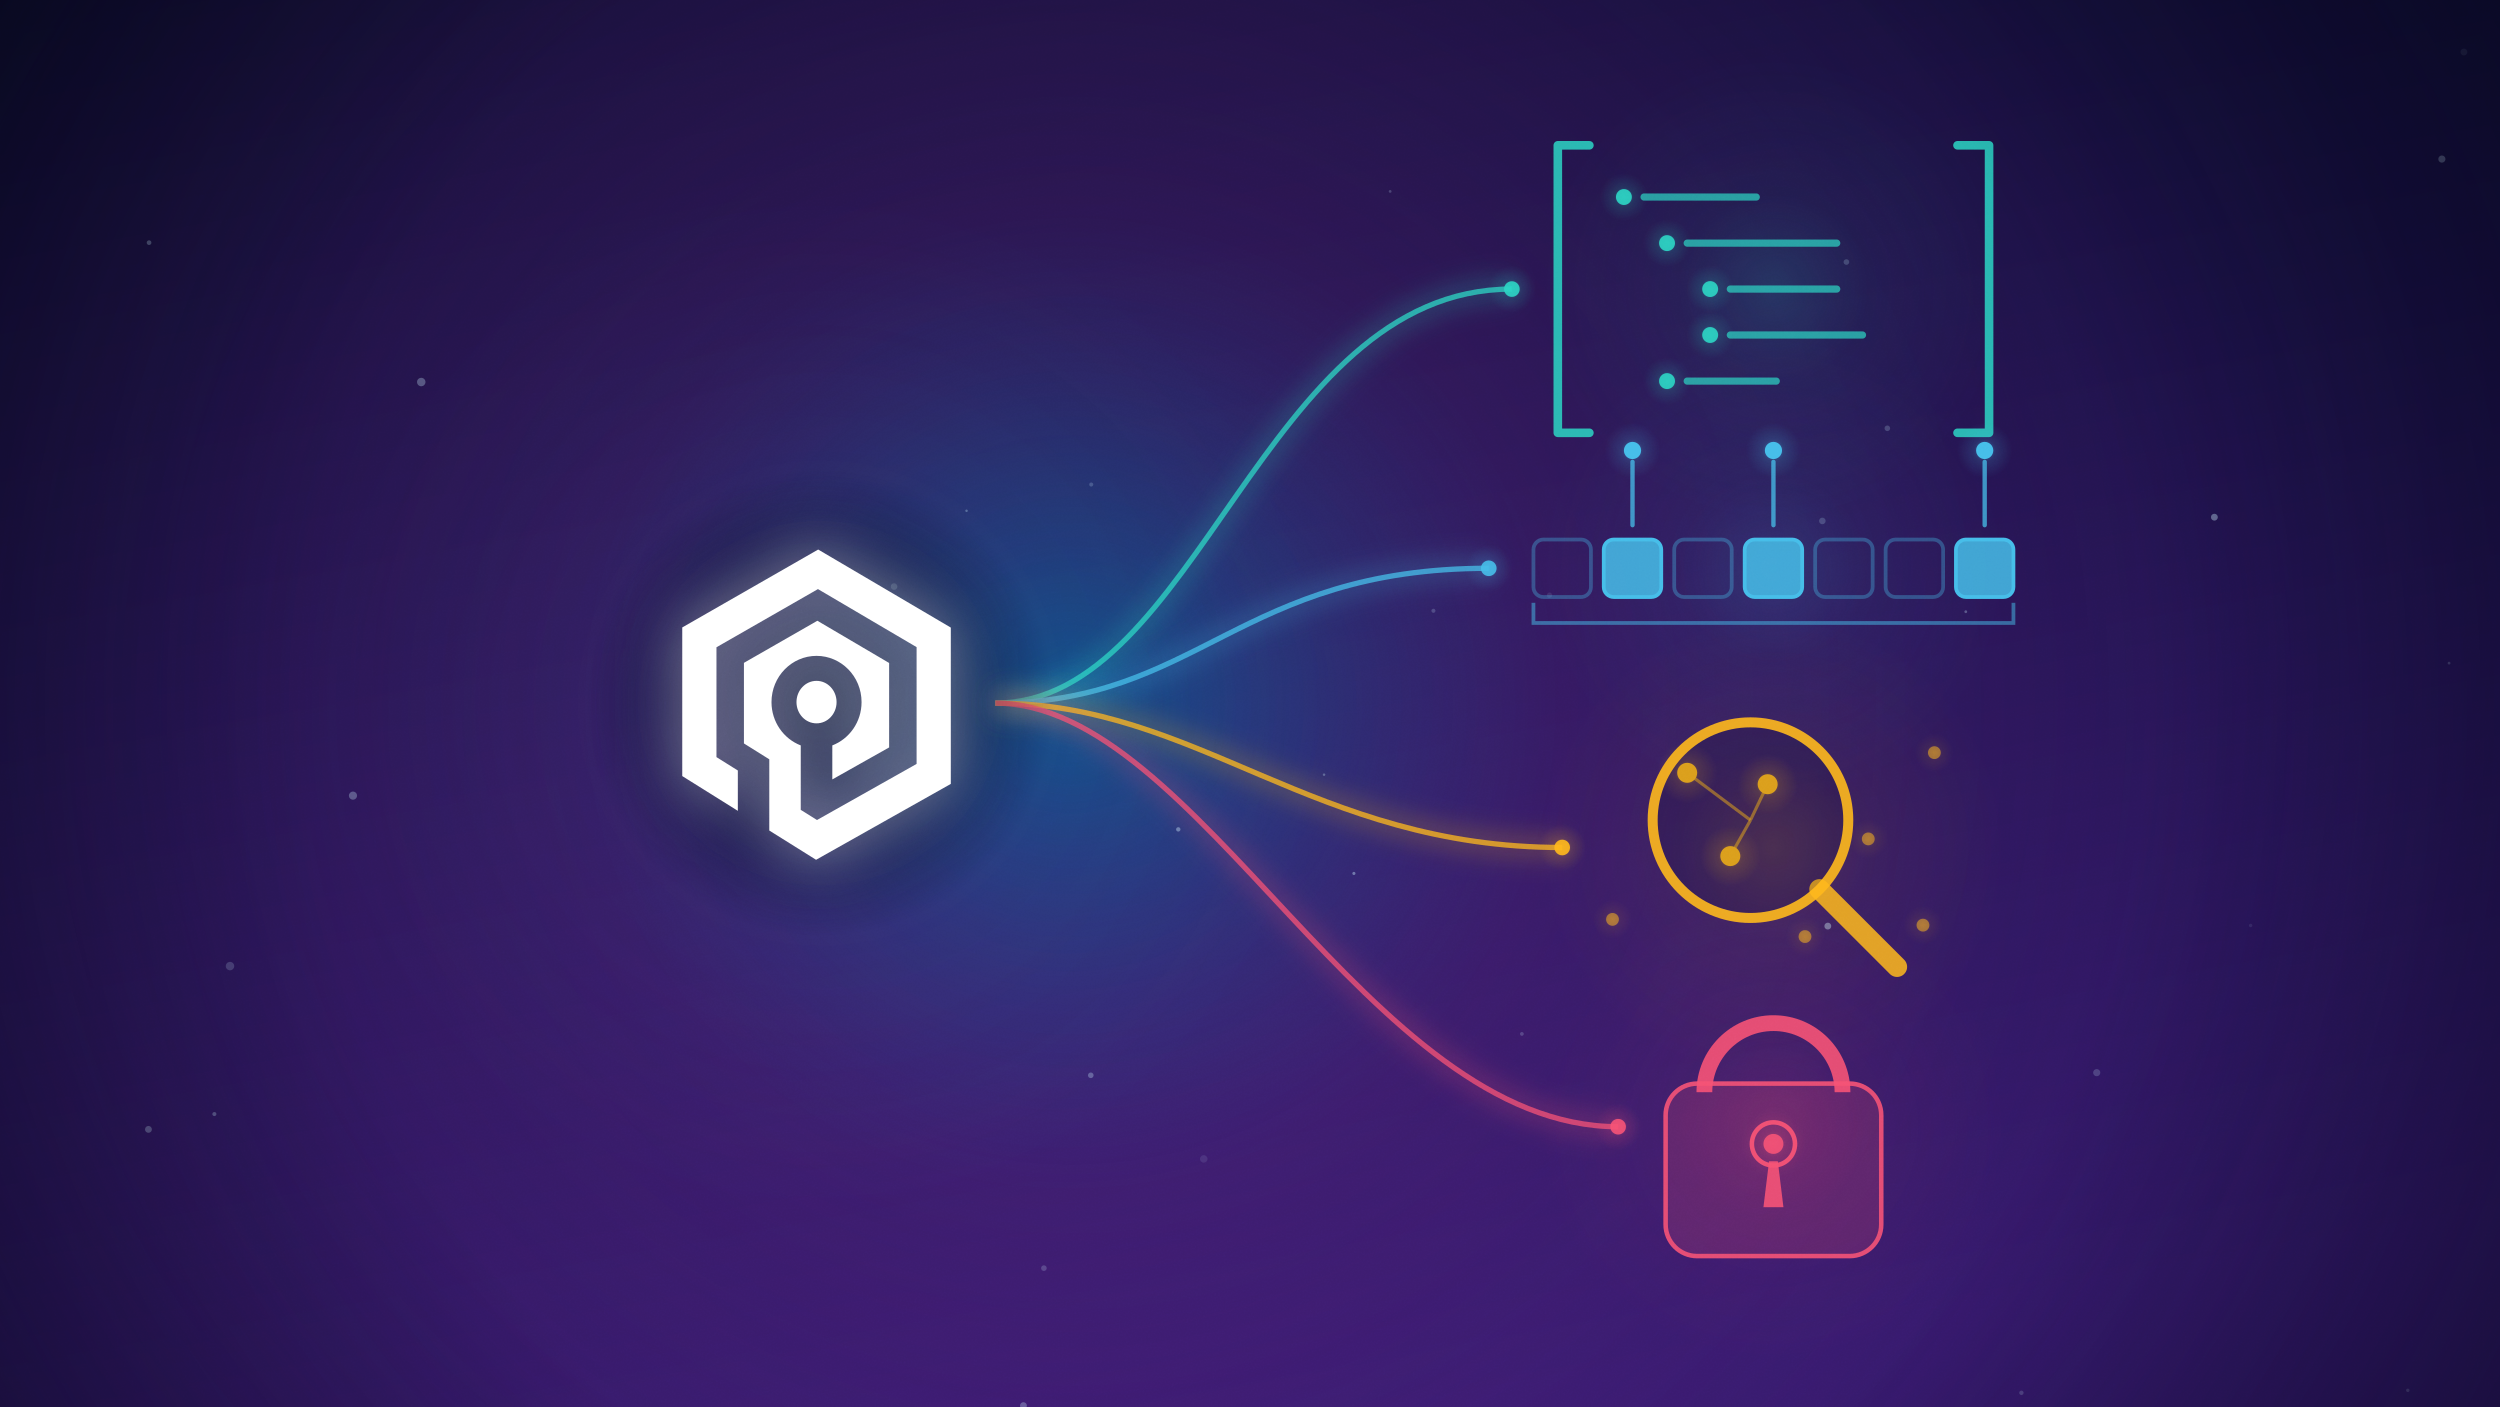
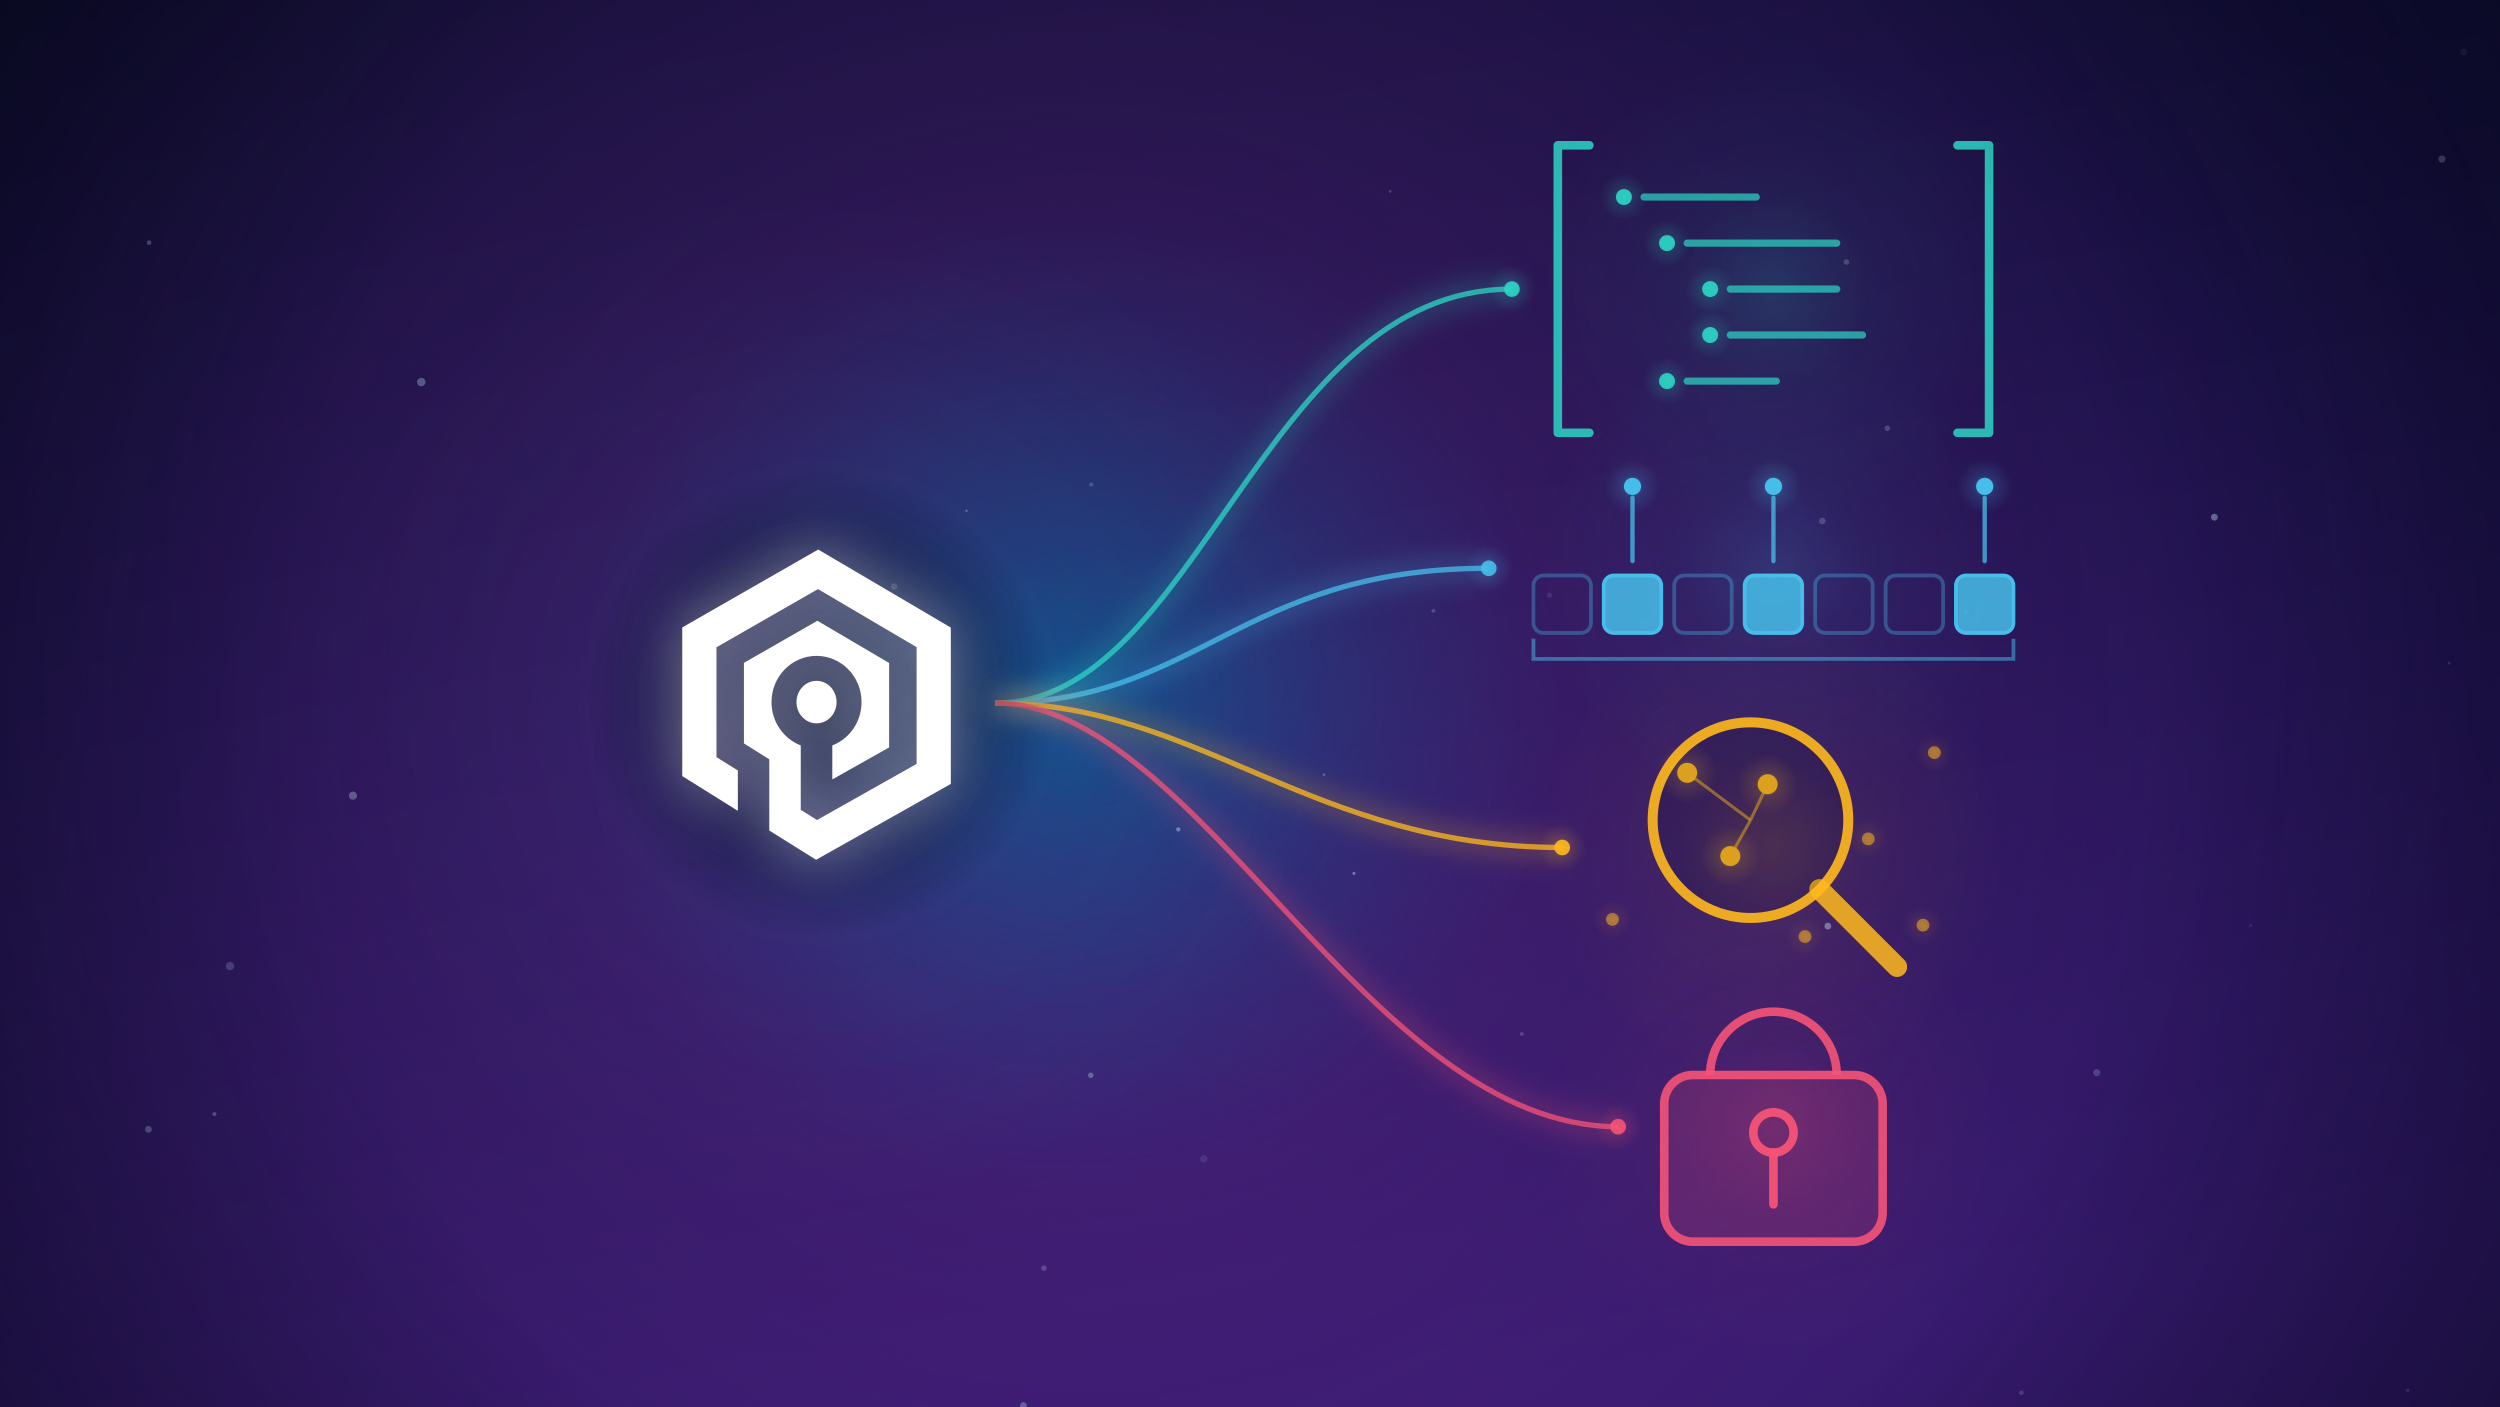
<svg xmlns="http://www.w3.org/2000/svg" width="1920" height="1080" viewBox="175 90 1600 900">
  <defs>
    <linearGradient id="sky" x1="0" y1="0" x2="0.32" y2="1">
      <stop offset="0" stop-color="#060A24" />
      <stop offset="0.48" stop-color="#171043" />
      <stop offset="1" stop-color="#301868" />
    </linearGradient>
    <radialGradient id="focus" gradientUnits="userSpaceOnUse" cx="860" cy="540" r="900">
      <stop offset="0" stop-color="#00A3E0" stop-opacity="0.42" />
      <stop offset="0.35" stop-color="#963CBD" stop-opacity="0.20" />
      <stop offset="1" stop-color="#963CBD" stop-opacity="0" />
    </radialGradient>
    <radialGradient id="vignette" gradientUnits="userSpaceOnUse" cx="960" cy="540" r="1180">
      <stop offset="0.5" stop-color="#03040F" stop-opacity="0" />
      <stop offset="1" stop-color="#03040F" stop-opacity="0.8" />
    </radialGradient>
    <radialGradient id="scrim">
      <stop offset="0" stop-color="#060A24" stop-opacity="0.72" />
      <stop offset="0.6" stop-color="#060A24" stop-opacity="0.45" />
      <stop offset="1" stop-color="#060A24" stop-opacity="0" />
    </radialGradient>
    <filter id="grain" x="0" y="0" width="100%" height="100%">
      <feTurbulence type="fractalNoise" baseFrequency="0.85" numOctaves="4" stitchTiles="stitch" />
      <feColorMatrix type="saturate" values="0" />
    </filter>
    <radialGradient id="h-cyan">
      <stop offset="0" stop-color="#46BDE9" stop-opacity="0.75" />
      <stop offset="0.4" stop-color="#46BDE9" stop-opacity="0.22" />
      <stop offset="1" stop-color="#46BDE9" stop-opacity="0" />
    </radialGradient>
    <radialGradient id="h-ice">
      <stop offset="0" stop-color="#CCF1FF" stop-opacity="0.75" />
      <stop offset="0.4" stop-color="#CCF1FF" stop-opacity="0.22" />
      <stop offset="1" stop-color="#CCF1FF" stop-opacity="0" />
    </radialGradient>
    <radialGradient id="h-mint">
      <stop offset="0" stop-color="#2CD5C4" stop-opacity="0.75" />
      <stop offset="0.4" stop-color="#2CD5C4" stop-opacity="0.22" />
      <stop offset="1" stop-color="#2CD5C4" stop-opacity="0" />
    </radialGradient>
    <radialGradient id="h-coral">
      <stop offset="0" stop-color="#F65275" stop-opacity="0.75" />
      <stop offset="0.4" stop-color="#F65275" stop-opacity="0.22" />
      <stop offset="1" stop-color="#F65275" stop-opacity="0" />
    </radialGradient>
    <radialGradient id="h-violet">
      <stop offset="0" stop-color="#963CBD" stop-opacity="0.75" />
      <stop offset="0.4" stop-color="#963CBD" stop-opacity="0.22" />
      <stop offset="1" stop-color="#963CBD" stop-opacity="0" />
    </radialGradient>
    <radialGradient id="h-gold">
      <stop offset="0" stop-color="#FFB81C" stop-opacity="0.75" />
      <stop offset="0.4" stop-color="#FFB81C" stop-opacity="0.22" />
      <stop offset="1" stop-color="#FFB81C" stop-opacity="0" />
    </radialGradient>
    <filter id="blur3" x="-70%" y="-70%" width="240%" height="240%">
      <feGaussianBlur stdDeviation="3" />
    </filter>
    <filter id="blur8" x="-70%" y="-70%" width="240%" height="240%">
      <feGaussianBlur stdDeviation="8" />
    </filter>
    <filter id="blur18" x="-70%" y="-70%" width="240%" height="240%">
      <feGaussianBlur stdDeviation="18" />
    </filter>
    <filter id="blur40" x="-70%" y="-70%" width="240%" height="240%">
      <feGaussianBlur stdDeviation="40" />
    </filter>
  </defs>
  <rect width="1920" height="1080" fill="url(#sky)" />
  <rect width="1920" height="1080" fill="url(#focus)" />
  <g>
    <circle cx="824.9" cy="44" r="1.3" fill="#CCF1FF" opacity="0.3" />
    <circle cx="880.7" cy="996.2" r="1.8" fill="#CCF1FF" opacity="0.3" />
    <circle cx="1737.8" cy="191.8" r="2.3" fill="#CCF1FF" opacity="0.3" />
    <circle cx="1565.4" cy="64.9" r="2.4" fill="#CCF1FF" opacity="0.1" />
    <circle cx="98.4" cy="184.7" r="1.2" fill="#CCF1FF" opacity="0.4" />
    <circle cx="1919.4" cy="388" r="1.3" fill="#CCF1FF" opacity="0.1" />
    <circle cx="1092.4" cy="480.9" r="1.3" fill="#CCF1FF" opacity="0.2" />
    <circle cx="1185.5" cy="1049.9" r="1" fill="#CCF1FF" opacity="0.3" />
    <circle cx="1394" cy="85.8" r="1.7" fill="#CCF1FF" opacity="0.3" />
    <circle cx="21.1" cy="242.6" r="1" fill="#CCF1FF" opacity="0.2" />
    <circle cx="444.6" cy="334.5" r="2.7" fill="#CCF1FF" opacity="0.3" />
    <circle cx="1022.4" cy="585.8" r="0.8" fill="#CCF1FF" opacity="0.3" />
    <circle cx="1433.1" cy="481.5" r="0.9" fill="#CCF1FF" opacity="0.3" />
    <circle cx="505.3" cy="84.3" r="2.5" fill="#CCF1FF" opacity="0.2" />
    <circle cx="1341.3" cy="423.4" r="2.1" fill="#CCF1FF" opacity="0.2" />
    <circle cx="330.8" cy="1041.1" r="2.4" fill="#CCF1FF" opacity="0.3" />
    <circle cx="1751.9" cy="123.3" r="2.2" fill="#CCF1FF" opacity="0.1" />
    <circle cx="1356.7" cy="257.7" r="1.8" fill="#CCF1FF" opacity="0.2" />
    <circle cx="873.4" cy="400.1" r="1.3" fill="#CCF1FF" opacity="0.2" />
    <circle cx="832.5" cy="996.1" r="1.5" fill="#CCF1FF" opacity="0.2" />
    <circle cx="1592.6" cy="9.1" r="1.6" fill="#CCF1FF" opacity="0.4" />
    <circle cx="270.4" cy="245.3" r="1.5" fill="#CCF1FF" opacity="0.3" />
    <circle cx="400.9" cy="599.2" r="2.6" fill="#CCF1FF" opacity="0.3" />
    <circle cx="270" cy="812.8" r="2.2" fill="#CCF1FF" opacity="0.3" />
    <circle cx="1799" cy="968.1" r="2.7" fill="#CCF1FF" opacity="0.3" />
    <circle cx="1592.2" cy="421" r="2.2" fill="#CCF1FF" opacity="0.4" />
    <circle cx="1382.9" cy="364.1" r="1.8" fill="#CCF1FF" opacity="0.2" />
    <circle cx="312.2" cy="803" r="1.3" fill="#CCF1FF" opacity="0.3" />
    <circle cx="1615.4" cy="682.3" r="1.1" fill="#CCF1FF" opacity="0.1" />
    <circle cx="747.2" cy="465.4" r="2.1" fill="#CCF1FF" opacity="0.3" />
    <circle cx="115" cy="862.2" r="2.2" fill="#CCF1FF" opacity="0.2" />
    <circle cx="1034.7" cy="1065.8" r="1.2" fill="#CCF1FF" opacity="0.2" />
    <circle cx="322.2" cy="708.3" r="2.7" fill="#CCF1FF" opacity="0.2" />
    <circle cx="830" cy="989.6" r="2.2" fill="#CCF1FF" opacity="0.3" />
    <circle cx="111" cy="785.3" r="2.6" fill="#CCF1FF" opacity="0.2" />
    <circle cx="131.4" cy="266.3" r="1.5" fill="#CCF1FF" opacity="0.3" />
    <circle cx="1516.9" cy="776.5" r="2.3" fill="#CCF1FF" opacity="0.2" />
    <circle cx="929.1" cy="620.8" r="1.4" fill="#CCF1FF" opacity="0.4" />
    <circle cx="1149" cy="751.7" r="1.2" fill="#CCF1FF" opacity="0.2" />
    <circle cx="1344.8" cy="682.7" r="2.2" fill="#CCF1FF" opacity="0.4" />
    <circle cx="1166.7" cy="470.9" r="1.7" fill="#CCF1FF" opacity="0.1" />
    <circle cx="793.6" cy="416.9" r="0.8" fill="#CCF1FF" opacity="0.3" />
    <circle cx="1341.7" cy="11.8" r="1.2" fill="#CCF1FF" opacity="0.1" />
    <circle cx="945.4" cy="831.7" r="2.4" fill="#CCF1FF" opacity="0.1" />
    <circle cx="1471.5" cy="38" r="2.5" fill="#CCF1FF" opacity="0.2" />
    <circle cx="1468.7" cy="981.4" r="1.4" fill="#CCF1FF" opacity="0.2" />
    <circle cx="1064.7" cy="212.5" r="0.9" fill="#CCF1FF" opacity="0.2" />
    <circle cx="843.1" cy="901.6" r="1.8" fill="#CCF1FF" opacity="0.2" />
    <circle cx="1716" cy="979.8" r="1.1" fill="#CCF1FF" opacity="0.2" />
    <circle cx="1041.5" cy="649" r="1" fill="#CCF1FF" opacity="0.4" />
    <circle cx="554.6" cy="1059.1" r="1" fill="#CCF1FF" opacity="0.3" />
    <circle cx="873.1" cy="778.2" r="1.8" fill="#CCF1FF" opacity="0.3" />
    <circle cx="43.2" cy="170.4" r="1.3" fill="#CCF1FF" opacity="0.4" />
    <circle cx="1742.4" cy="514.4" r="0.9" fill="#CCF1FF" opacity="0.2" />
    <circle cx="105.1" cy="86.6" r="1.3" fill="#CCF1FF" opacity="0.2" />
  </g>
  <circle cx="700" cy="540" r="330" fill="url(#h-cyan)" opacity="0.18" />
  <circle cx="1310" cy="275" r="150" fill="url(#h-mint)" opacity="0.22" />
  <circle cx="1310" cy="453.7" r="150" fill="url(#h-cyan)" opacity="0.22" />
  <circle cx="1310" cy="632.4" r="150" fill="url(#h-gold)" opacity="0.22" />
  <circle cx="1310" cy="811.1" r="150" fill="url(#h-coral)" opacity="0.22" />
  <g>
    <path d="M 812 540 C 942 540 982.6 275 1142.6 275" fill="none" stroke="#2CD5C4" stroke-width="14" opacity="0.22" filter="url(#blur8)" />
    <path d="M 812 540 C 942 540 982.6 275 1142.6 275" fill="none" stroke="#2CD5C4" stroke-width="3.4" opacity="0.75" />
    <circle cx="1142.6" cy="275" r="15" fill="url(#h-mint)" opacity="0.6" />
    <circle cx="1142.6" cy="275" r="5" fill="#2CD5C4" opacity="0.9" />
    <path d="M 812 540 C 942 540 967.8 453.7 1127.8 453.7" fill="none" stroke="#46BDE9" stroke-width="14" opacity="0.22" filter="url(#blur8)" />
    <path d="M 812 540 C 942 540 967.8 453.7 1127.8 453.7" fill="none" stroke="#46BDE9" stroke-width="3.4" opacity="0.75" />
    <circle cx="1127.8" cy="453.7" r="15" fill="url(#h-cyan)" opacity="0.6" />
    <circle cx="1127.8" cy="453.7" r="5" fill="#46BDE9" opacity="0.9" />
    <path d="M 812 540 C 942 540 1014.8 632.4 1174.8 632.4" fill="none" stroke="#FFB81C" stroke-width="14" opacity="0.22" filter="url(#blur8)" />
    <path d="M 812 540 C 942 540 1014.8 632.4 1174.8 632.4" fill="none" stroke="#FFB81C" stroke-width="3.4" opacity="0.75" />
    <circle cx="1174.8" cy="632.4" r="15" fill="url(#h-gold)" opacity="0.6" />
    <circle cx="1174.8" cy="632.4" r="5" fill="#FFB81C" opacity="0.9" />
    <path d="M 812 540 C 942 540 1050.6 811.1 1210.6 811.1" fill="none" stroke="#F65275" stroke-width="14" opacity="0.22" filter="url(#blur8)" />
    <path d="M 812 540 C 942 540 1050.6 811.1 1210.6 811.1" fill="none" stroke="#F65275" stroke-width="3.4" opacity="0.75" />
    <circle cx="1210.6" cy="811.1" r="15" fill="url(#h-coral)" opacity="0.6" />
    <circle cx="1210.6" cy="811.1" r="5" fill="#F65275" opacity="0.9" />
  </g>
  <circle cx="700" cy="540" r="150" fill="url(#scrim)" />
  <g filter="url(#blur18)" opacity="0.5">
    <g transform="translate(608.8 436) scale(2.8493)">
      <path d="M 13.482 60.695 L 0.998 52.884 L 0.998 19.503 L 31.528 2.001 L 61.318 19.532 L 61.318 54.645 L 31.055 71.689 L 20.548 65.116 L 20.548 51.041 L 20.548 49.12 L 14.852 45.556 L 14.852 27.453 L 31.346 17.997 L 47.464 27.482 L 47.464 46.451 L 34.703 53.638 L 34.703 45.999 C 38.529 44.526 41.274 40.739 41.274 36.27 C 41.274 30.511 36.713 25.884 31.158 25.884 C 25.603 25.884 21.042 30.511 21.042 36.27 C 21.042 40.739 23.787 44.526 27.612 45.999 L 27.612 60.474 L 31.261 62.756 L 53.635 50.155 L 53.635 23.925 L 31.477 10.885 L 8.681 23.954 L 8.681 48.629 L 13.482 51.633 L 13.482 60.695 Z M 31.158 31.498 C 33.672 31.498 35.66 33.664 35.66 36.27 C 35.66 38.877 33.672 41.043 31.158 41.043 C 28.644 41.043 26.656 38.877 26.656 36.27 C 26.656 33.664 28.644 31.498 31.158 31.498 Z" fill="#FFFFFF" fill-rule="evenodd" />
    </g>
  </g>
  <g>
    <g transform="translate(608.8 436) scale(2.8493)">
      <path d="M 13.482 60.695 L 0.998 52.884 L 0.998 19.503 L 31.528 2.001 L 61.318 19.532 L 61.318 54.645 L 31.055 71.689 L 20.548 65.116 L 20.548 51.041 L 20.548 49.12 L 14.852 45.556 L 14.852 27.453 L 31.346 17.997 L 47.464 27.482 L 47.464 46.451 L 34.703 53.638 L 34.703 45.999 C 38.529 44.526 41.274 40.739 41.274 36.27 C 41.274 30.511 36.713 25.884 31.158 25.884 C 25.603 25.884 21.042 30.511 21.042 36.27 C 21.042 40.739 23.787 44.526 27.612 45.999 L 27.612 60.474 L 31.261 62.756 L 53.635 50.155 L 53.635 23.925 L 31.477 10.885 L 8.681 23.954 L 8.681 48.629 L 13.482 51.633 L 13.482 60.695 Z M 31.158 31.498 C 33.672 31.498 35.66 33.664 35.66 36.27 C 35.66 38.877 33.672 41.043 31.158 41.043 C 28.644 41.043 26.656 38.877 26.656 36.27 C 26.656 33.664 28.644 31.498 31.158 31.498 Z" fill="#FFFFFF" fill-rule="evenodd" />
    </g>
  </g>
  <g>
    <path d="M 1192.2 183 L 1172 183 L 1172 367 L 1192.2 367" fill="none" stroke="#2CD5C4" stroke-width="5.5" stroke-linecap="round" stroke-linejoin="round" opacity="0.85" />
    <path d="M 1427.8 183 L 1448 183 L 1448 367 L 1427.8 367" fill="none" stroke="#2CD5C4" stroke-width="5.5" stroke-linecap="round" stroke-linejoin="round" opacity="0.85" />
    <line x1="1227.2" y1="216.1" x2="1299" y2="216.1" stroke="#2CD5C4" stroke-width="4.6" stroke-linecap="round" opacity="0.7" />
    <circle cx="1214.3" cy="216.1" r="15.2" fill="url(#h-mint)" opacity="0.6" />
    <circle cx="1214.3" cy="216.1" r="5.1" fill="#2CD5C4" opacity="0.9" />
    <line x1="1254.8" y1="245.6" x2="1350.5" y2="245.6" stroke="#2CD5C4" stroke-width="4.6" stroke-linecap="round" opacity="0.7" />
    <circle cx="1241.9" cy="245.6" r="15.2" fill="url(#h-mint)" opacity="0.6" />
    <circle cx="1241.9" cy="245.6" r="5.1" fill="#2CD5C4" opacity="0.9" />
    <line x1="1282.4" y1="275" x2="1350.5" y2="275" stroke="#2CD5C4" stroke-width="4.6" stroke-linecap="round" opacity="0.7" />
    <circle cx="1269.5" cy="275" r="15.2" fill="url(#h-mint)" opacity="0.6" />
    <circle cx="1269.5" cy="275" r="5.1" fill="#2CD5C4" opacity="0.9" />
    <line x1="1282.4" y1="304.4" x2="1367" y2="304.4" stroke="#2CD5C4" stroke-width="4.6" stroke-linecap="round" opacity="0.7" />
    <circle cx="1269.5" cy="304.4" r="15.2" fill="url(#h-mint)" opacity="0.6" />
    <circle cx="1269.5" cy="304.4" r="5.1" fill="#2CD5C4" opacity="0.9" />
    <line x1="1254.8" y1="333.9" x2="1311.8" y2="333.9" stroke="#2CD5C4" stroke-width="4.6" stroke-linecap="round" opacity="0.7" />
    <circle cx="1241.9" cy="333.9" r="15.2" fill="url(#h-mint)" opacity="0.6" />
    <circle cx="1241.9" cy="333.9" r="5.1" fill="#2CD5C4" opacity="0.9" />
-     <rect x="1156.4" y="435.3" width="36.8" height="36.8" rx="6.4" fill="#46BDE9" fill-opacity="0" stroke="#46BDE9" stroke-width="2.4" opacity="0.34" />
-     <rect x="1201.4" y="435.3" width="36.8" height="36.8" rx="6.4" fill="#46BDE9" fill-opacity="0.85" stroke="#46BDE9" stroke-width="2.4" opacity="1" />
-     <rect x="1246.5" y="435.3" width="36.8" height="36.8" rx="6.4" fill="#46BDE9" fill-opacity="0" stroke="#46BDE9" stroke-width="2.4" opacity="0.34" />
-     <rect x="1291.6" y="435.3" width="36.8" height="36.8" rx="6.4" fill="#46BDE9" fill-opacity="0.85" stroke="#46BDE9" stroke-width="2.4" opacity="1" />
-     <rect x="1336.7" y="435.3" width="36.8" height="36.8" rx="6.4" fill="#46BDE9" fill-opacity="0" stroke="#46BDE9" stroke-width="2.4" opacity="0.34" />
-     <rect x="1381.8" y="435.3" width="36.8" height="36.8" rx="6.4" fill="#46BDE9" fill-opacity="0" stroke="#46BDE9" stroke-width="2.4" opacity="0.34" />
-     <rect x="1426.8" y="435.3" width="36.8" height="36.8" rx="6.4" fill="#46BDE9" fill-opacity="0.85" stroke="#46BDE9" stroke-width="2.4" opacity="1" />
-     <line x1="1219.8" y1="385.6" x2="1219.8" y2="426.1" stroke="#46BDE9" stroke-width="2.8" stroke-linecap="round" opacity="0.75" />
-     <circle cx="1219.8" cy="378.3" r="17.7" fill="url(#h-cyan)" opacity="0.7" />
-     <circle cx="1219.8" cy="378.3" r="5.5" fill="#46BDE9" opacity="1" />
-     <line x1="1310" y1="385.6" x2="1310" y2="426.1" stroke="#46BDE9" stroke-width="2.8" stroke-linecap="round" opacity="0.75" />
-     <circle cx="1310" cy="378.3" r="17.7" fill="url(#h-cyan)" opacity="0.7" />
-     <circle cx="1310" cy="378.3" r="5.5" fill="#46BDE9" opacity="1" />
-     <line x1="1445.2" y1="385.6" x2="1445.2" y2="426.1" stroke="#46BDE9" stroke-width="2.8" stroke-linecap="round" opacity="0.75" />
-     <circle cx="1445.2" cy="378.3" r="17.7" fill="url(#h-cyan)" opacity="0.7" />
-     <circle cx="1445.2" cy="378.3" r="5.5" fill="#46BDE9" opacity="1" />
-     <path d="M 1156.4 475.8 L 1156.4 488.7 L 1463.6 488.7 L 1463.6 475.8" fill="none" stroke="#46BDE9" stroke-width="2.4" opacity="0.5" />
+     <rect x="1156.4" y="458.3" width="36.8" height="36.8" rx="6.4" fill="#46BDE9" fill-opacity="0" stroke="#46BDE9" stroke-width="2.4" opacity="0.34" />
+     <rect x="1201.4" y="458.3" width="36.8" height="36.8" rx="6.4" fill="#46BDE9" fill-opacity="0.85" stroke="#46BDE9" stroke-width="2.4" opacity="1" />
+     <rect x="1246.5" y="458.3" width="36.8" height="36.8" rx="6.4" fill="#46BDE9" fill-opacity="0" stroke="#46BDE9" stroke-width="2.4" opacity="0.34" />
+     <rect x="1291.6" y="458.3" width="36.8" height="36.8" rx="6.4" fill="#46BDE9" fill-opacity="0.85" stroke="#46BDE9" stroke-width="2.4" opacity="1" />
+     <rect x="1336.7" y="458.3" width="36.8" height="36.8" rx="6.4" fill="#46BDE9" fill-opacity="0" stroke="#46BDE9" stroke-width="2.4" opacity="0.34" />
+     <rect x="1381.8" y="458.3" width="36.8" height="36.8" rx="6.4" fill="#46BDE9" fill-opacity="0" stroke="#46BDE9" stroke-width="2.4" opacity="0.34" />
+     <rect x="1426.8" y="458.3" width="36.8" height="36.8" rx="6.4" fill="#46BDE9" fill-opacity="0.85" stroke="#46BDE9" stroke-width="2.4" opacity="1" />
+     <line x1="1219.8" y1="408.6" x2="1219.8" y2="449.1" stroke="#46BDE9" stroke-width="2.8" stroke-linecap="round" opacity="0.75" />
+     <circle cx="1219.8" cy="401.3" r="17.7" fill="url(#h-cyan)" opacity="0.7" />
+     <circle cx="1219.8" cy="401.3" r="5.5" fill="#46BDE9" opacity="1" />
+     <line x1="1310" y1="408.6" x2="1310" y2="449.1" stroke="#46BDE9" stroke-width="2.8" stroke-linecap="round" opacity="0.75" />
+     <circle cx="1310" cy="401.3" r="17.7" fill="url(#h-cyan)" opacity="0.7" />
+     <circle cx="1310" cy="401.3" r="5.5" fill="#46BDE9" opacity="1" />
+     <line x1="1445.2" y1="408.6" x2="1445.2" y2="449.1" stroke="#46BDE9" stroke-width="2.8" stroke-linecap="round" opacity="0.75" />
+     <circle cx="1445.2" cy="401.3" r="17.7" fill="url(#h-cyan)" opacity="0.7" />
+     <circle cx="1445.2" cy="401.3" r="5.5" fill="#46BDE9" opacity="1" />
+     <path d="M 1156.4 498.8 L 1156.4 511.7 L 1463.6 511.7 L 1463.6 498.8" fill="none" stroke="#46BDE9" stroke-width="2.4" opacity="0.5" />
    <circle cx="1207" cy="678.4" r="12.4" fill="url(#h-gold)" opacity="0.3" />
    <circle cx="1207" cy="678.4" r="4.1" fill="#FFB81C" opacity="0.5" />
    <line x1="1295.3" y1="614.9" x2="1254.8" y2="584.6" stroke="#FFB81C" stroke-width="2" opacity="0.55" />
    <circle cx="1254.8" cy="584.6" r="19.3" fill="url(#h-gold)" opacity="0.7" />
    <circle cx="1254.8" cy="584.6" r="6.4" fill="#FFB81C" opacity="1" />
    <line x1="1295.3" y1="614.9" x2="1282.4" y2="637.9" stroke="#FFB81C" stroke-width="2" opacity="0.55" />
    <circle cx="1282.4" cy="637.9" r="19.3" fill="url(#h-gold)" opacity="0.7" />
    <circle cx="1282.4" cy="637.9" r="6.4" fill="#FFB81C" opacity="1" />
    <line x1="1295.3" y1="614.9" x2="1306.3" y2="591.9" stroke="#FFB81C" stroke-width="2" opacity="0.55" />
    <circle cx="1306.3" cy="591.9" r="19.3" fill="url(#h-gold)" opacity="0.7" />
    <circle cx="1306.3" cy="591.9" r="6.4" fill="#FFB81C" opacity="1" />
    <circle cx="1330.2" cy="689.4" r="12.4" fill="url(#h-gold)" opacity="0.3" />
    <circle cx="1330.2" cy="689.4" r="4.1" fill="#FFB81C" opacity="0.5" />
    <circle cx="1370.7" cy="626.9" r="12.4" fill="url(#h-gold)" opacity="0.3" />
    <circle cx="1370.7" cy="626.9" r="4.1" fill="#FFB81C" opacity="0.5" />
    <circle cx="1405.7" cy="682.1" r="12.4" fill="url(#h-gold)" opacity="0.3" />
    <circle cx="1405.7" cy="682.1" r="4.1" fill="#FFB81C" opacity="0.5" />
    <circle cx="1413" cy="571.7" r="12.4" fill="url(#h-gold)" opacity="0.3" />
    <circle cx="1413" cy="571.7" r="4.1" fill="#FFB81C" opacity="0.5" />
    <line x1="1339.4" y1="659.1" x2="1389.1" y2="708.8" stroke="#FFB81C" stroke-width="12.9" stroke-linecap="round" opacity="0.85" />
    <circle cx="1295.3" cy="614.9" r="62.6" fill="#060A24" fill-opacity="0.16" stroke="#FFB81C" stroke-width="6.4" opacity="0.9" />
-     <path d="M 1265.8 789 A 44.2 44.2 0 0 1 1354.2 789" fill="none" stroke="#F65275" stroke-width="10.1" opacity="0.9" />
-     <rect x="1241" y="783.5" width="138" height="110.4" rx="20.2" fill="#F65275" fill-opacity="0.2" stroke="#F65275" stroke-width="2.9" opacity="0.9" />
-     <circle cx="1310" cy="822.1" r="13.8" fill="none" stroke="#F65275" stroke-width="2.9" opacity="0.95" />
-     <path d="M 1303.6 862.6 L 1307.2 833.2 L 1312.8 833.2 L 1316.4 862.6 Z" fill="#F65275" opacity="0.9" />
-     <circle cx="1310" cy="822.1" r="20.6" fill="url(#h-coral)" opacity="0.6" />
-     <circle cx="1310" cy="822.1" r="6.4" fill="#F65275" opacity="0.9" />
+     <path d="M 1269.5 778 A 40.5 40.5 0 0 1 1350.5 778" fill="none" stroke="#F65275" stroke-width="5.5" opacity="0.9" />
+     <rect x="1240.1" y="778" width="139.8" height="106.7" rx="18.4" fill="#F65275" fill-opacity="0.18" stroke="#F65275" stroke-width="5.5" opacity="0.9" />
+     <circle cx="1310" cy="814.8" r="12.9" fill="none" stroke="#F65275" stroke-width="5.5" opacity="0.95" />
+     <line x1="1310" y1="827.7" x2="1310" y2="860.8" stroke="#F65275" stroke-width="5.5" stroke-linecap="round" opacity="0.95" />
  </g>
  <rect width="1920" height="1080" fill="url(#vignette)" />
  <rect width="1920" height="1080" filter="url(#grain)" opacity="0.055" style="mix-blend-mode:overlay" />
</svg>
